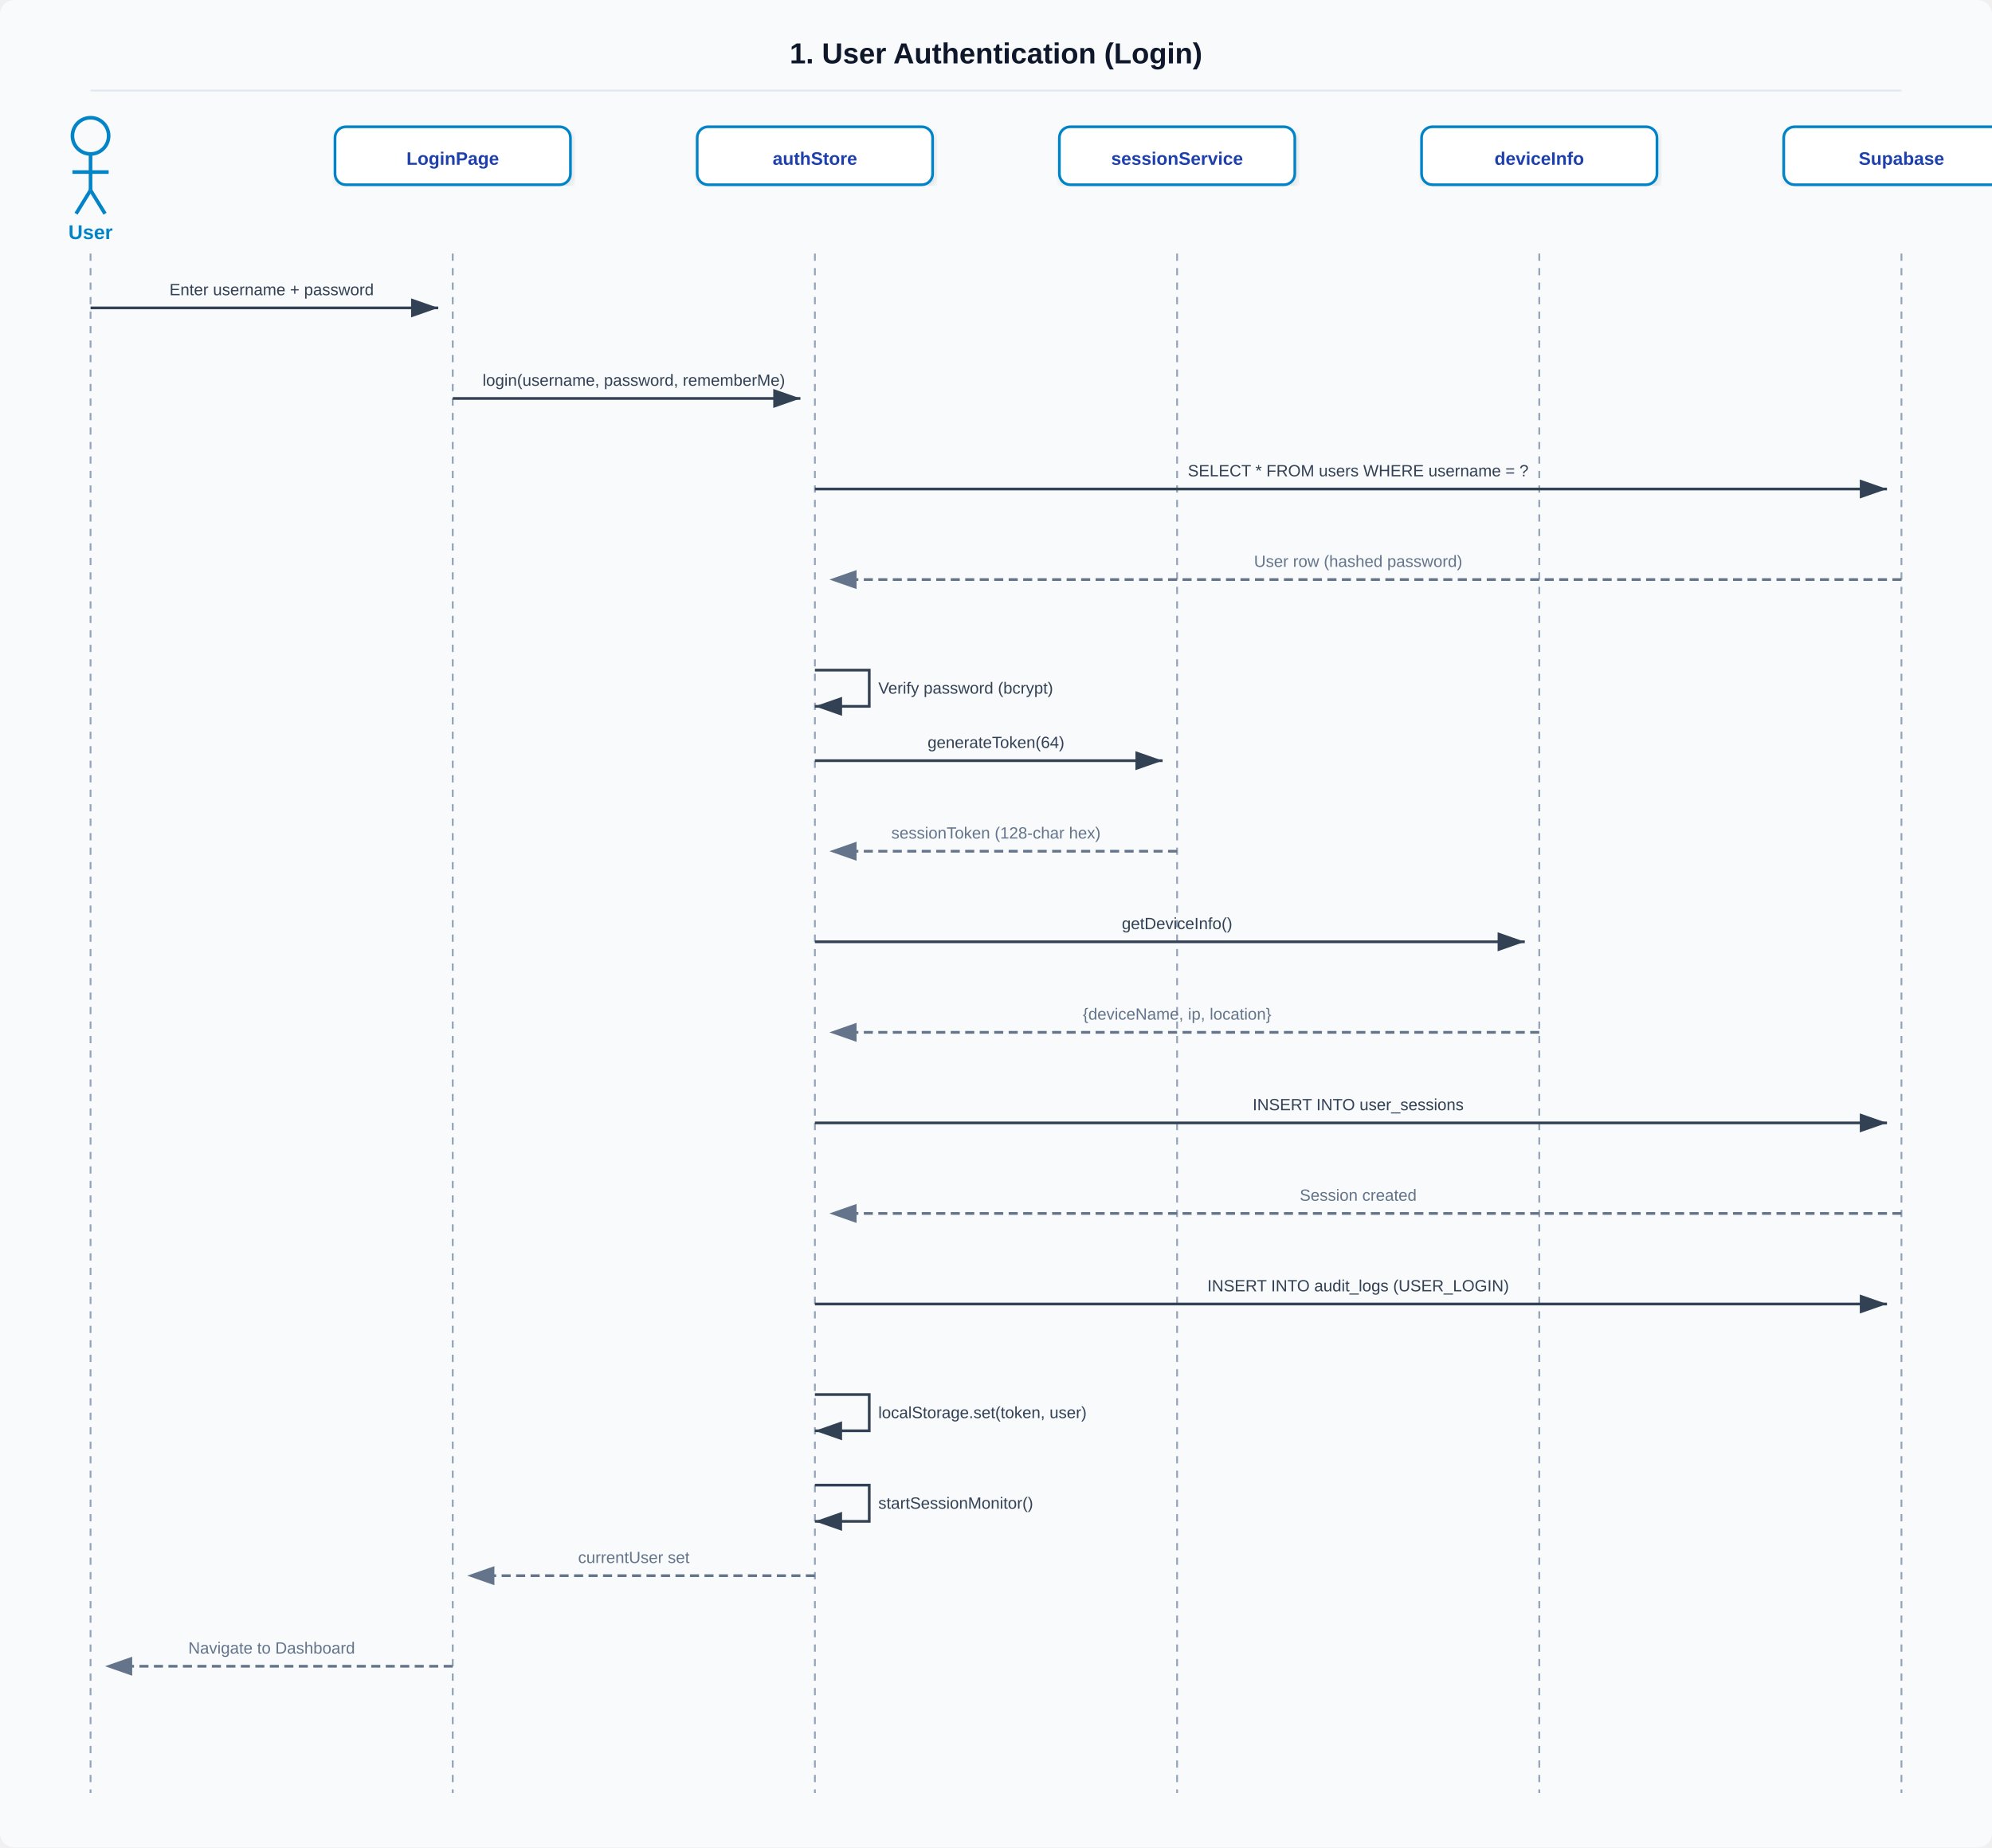
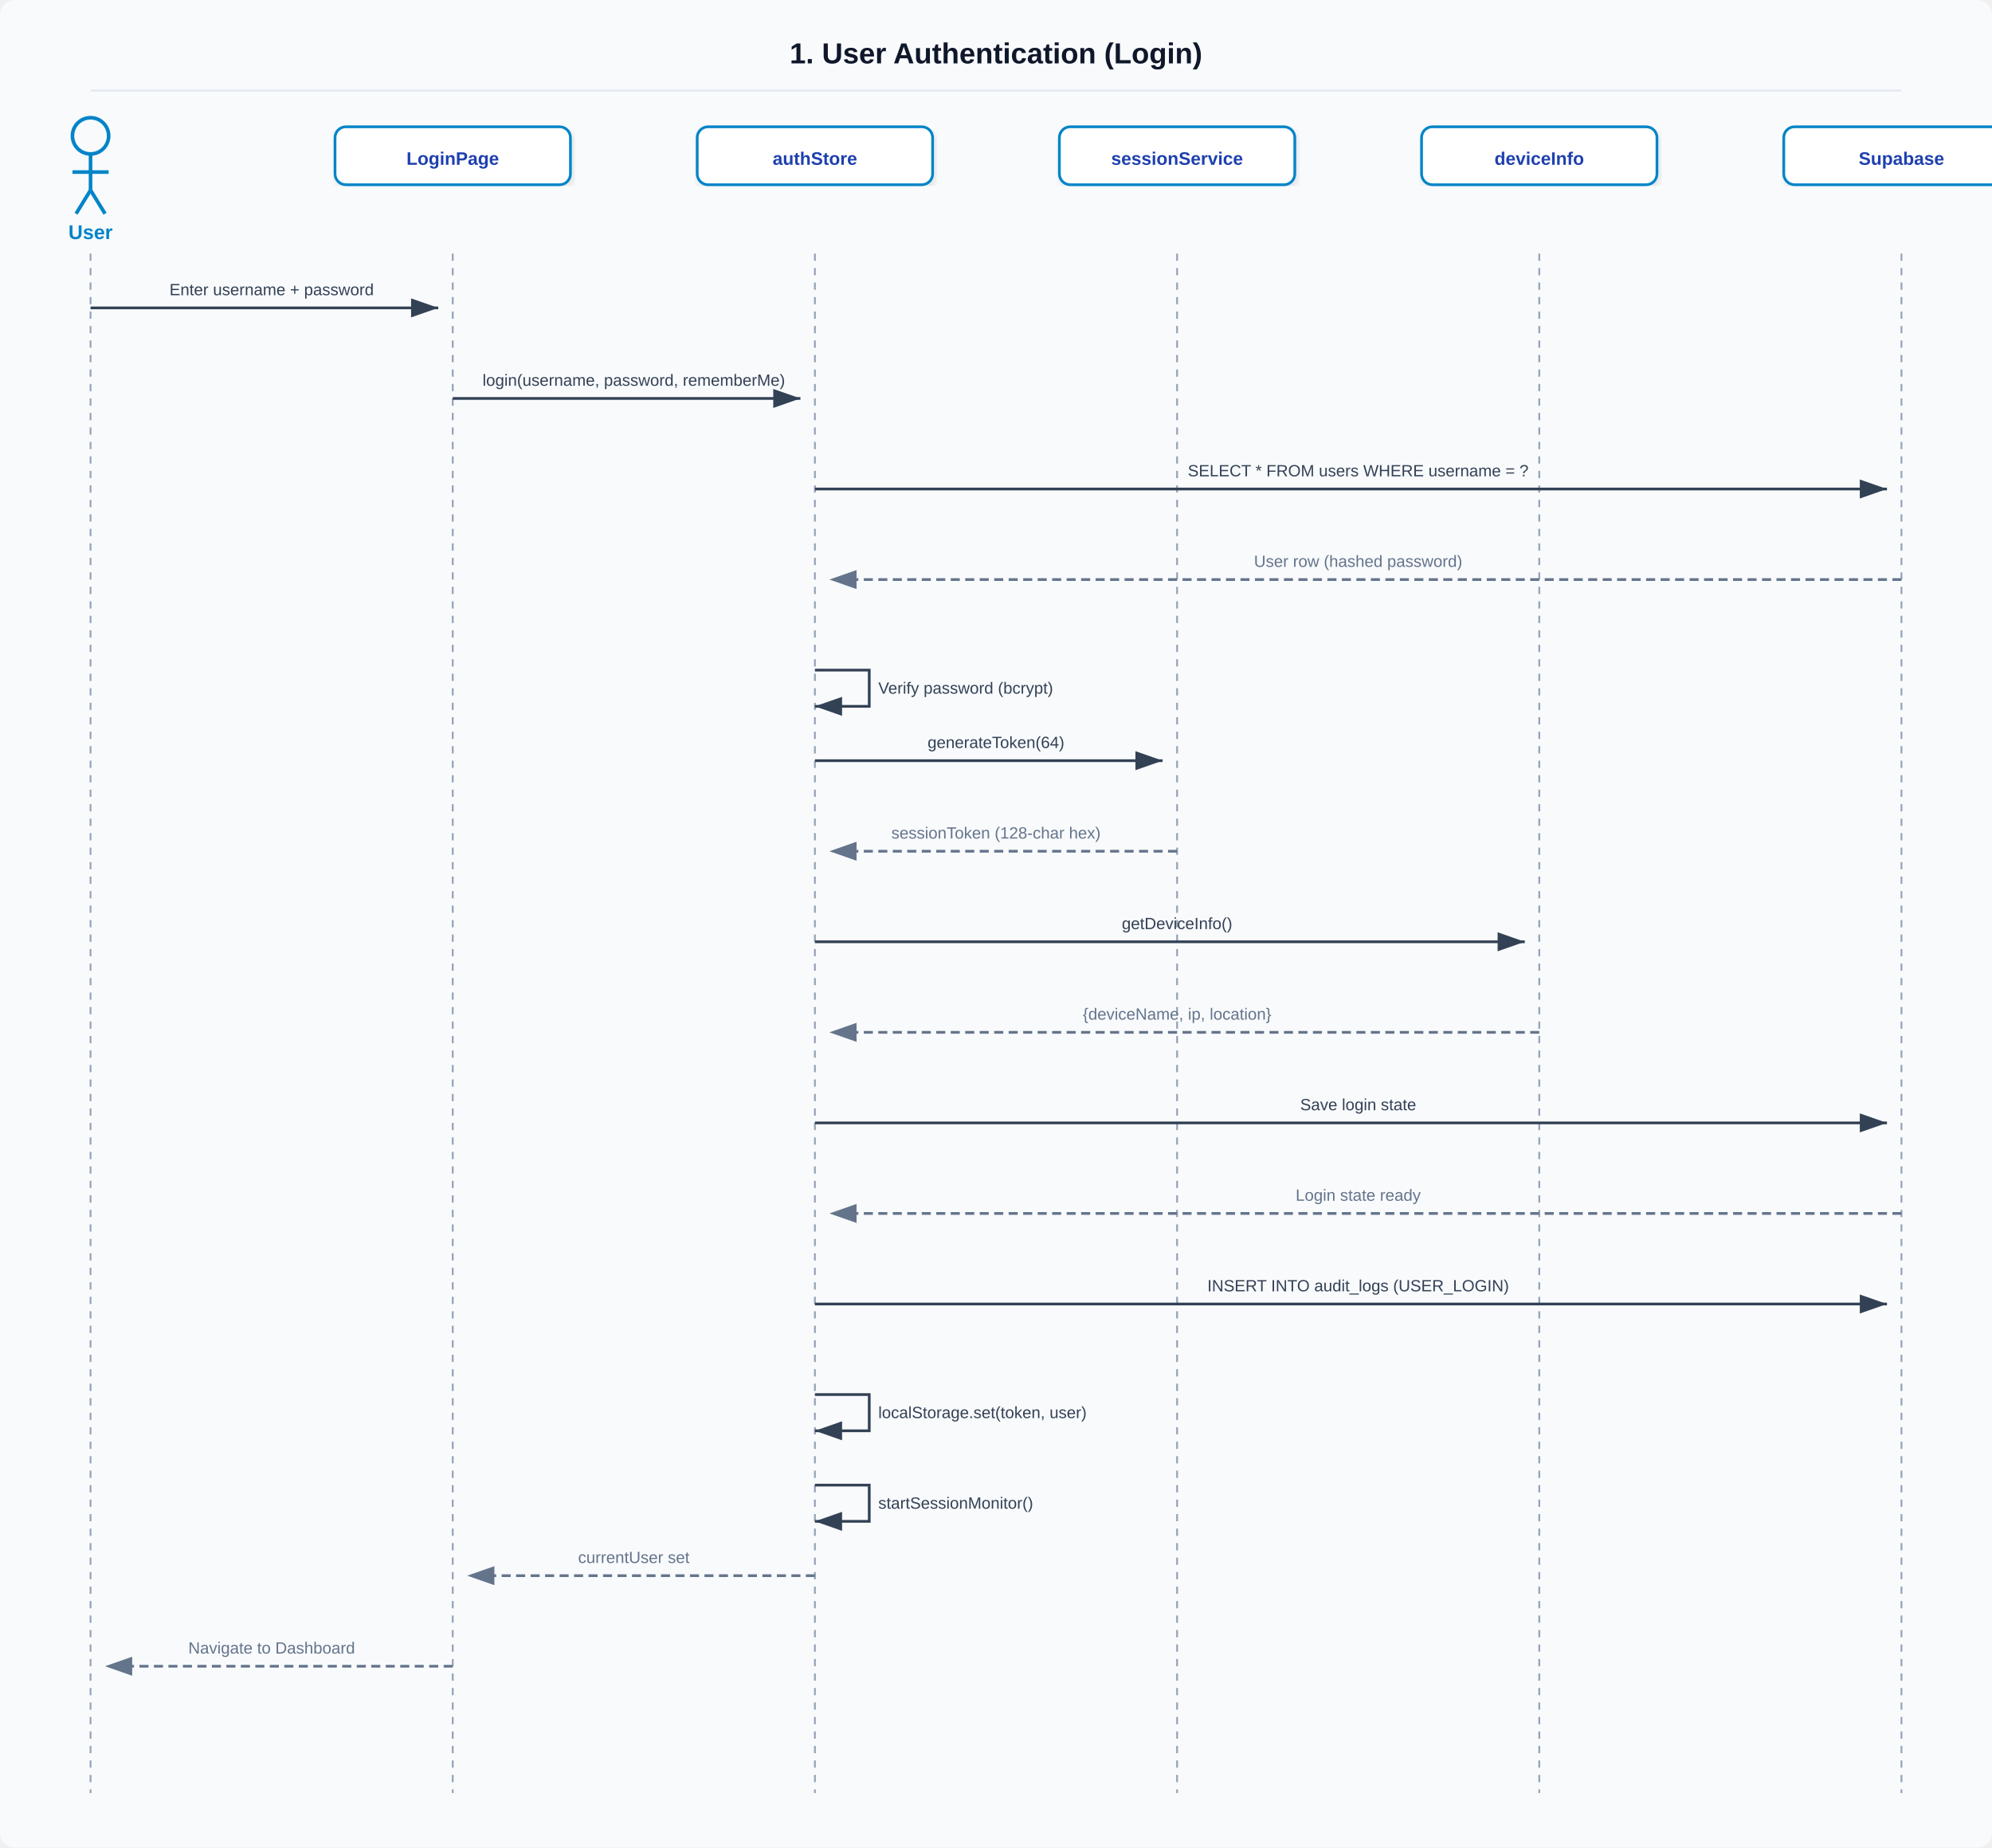
<svg xmlns="http://www.w3.org/2000/svg" viewBox="0 0 1100 1020" font-family="Segoe UI, Arial, sans-serif">
  <defs>
    <marker id="arrowhead-01_authentication" markerWidth="10" markerHeight="7" refX="10" refY="3.5" orient="auto">
      <polygon points="0 0, 10 3.5, 0 7" fill="#334155" />
    </marker>
    <marker id="arrowhead-dashed-01_authentication" markerWidth="10" markerHeight="7" refX="10" refY="3.5" orient="auto">
      <polygon points="0 0, 10 3.5, 0 7" fill="#64748b" />
    </marker>
    <filter id="shadow-01_authentication" x="-2%" y="-2%" width="104%" height="104%">
      <feDropShadow dx="1" dy="2" stdDeviation="2" flood-opacity="0.1" />
    </filter>
  </defs>
  <rect width="1100" height="1020" fill="#f8fafc" rx="8" />
  <text x="550.0" y="35" text-anchor="middle" font-size="16" font-weight="bold" fill="#0f172a">1. User Authentication (Login)</text>
  <line x1="50" y1="50" x2="1050" y2="50" stroke="#e2e8f0" stroke-width="1" />
  <circle cx="50.0" cy="75" r="10" fill="none" stroke="#0284c7" stroke-width="2" />
  <line x1="50.0" y1="85" x2="50.0" y2="105" stroke="#0284c7" stroke-width="2" />
  <line x1="40.0" y1="95" x2="60.0" y2="95" stroke="#0284c7" stroke-width="2" />
  <line x1="50.0" y1="105" x2="42.0" y2="118" stroke="#0284c7" stroke-width="2" />
  <line x1="50.0" y1="105" x2="58.0" y2="118" stroke="#0284c7" stroke-width="2" />
  <text x="50.0" y="132" text-anchor="middle" font-size="11" font-weight="600" fill="#0284c7">User</text>
  <line x1="50.0" y1="140" x2="50.0" y2="990" stroke="#94a3b8" stroke-width="1" stroke-dasharray="4,4" />
  <rect x="185.0" y="70" width="130" height="32" rx="6" fill="#ffffff" stroke="#0284c7" stroke-width="1.5" filter="url(#shadow-01_authentication)" />
  <text x="250.0" y="91" text-anchor="middle" font-size="10" font-weight="600" fill="#1e40af">LoginPage</text>
  <line x1="250.0" y1="140" x2="250.0" y2="990" stroke="#94a3b8" stroke-width="1" stroke-dasharray="4,4" />
  <rect x="385.0" y="70" width="130" height="32" rx="6" fill="#ffffff" stroke="#0284c7" stroke-width="1.5" filter="url(#shadow-01_authentication)" />
  <text x="450.0" y="91" text-anchor="middle" font-size="10" font-weight="600" fill="#1e40af">authStore</text>
  <line x1="450.0" y1="140" x2="450.0" y2="990" stroke="#94a3b8" stroke-width="1" stroke-dasharray="4,4" />
  <rect x="585.0" y="70" width="130" height="32" rx="6" fill="#ffffff" stroke="#0284c7" stroke-width="1.5" filter="url(#shadow-01_authentication)" />
  <text x="650.0" y="91" text-anchor="middle" font-size="10" font-weight="600" fill="#1e40af">sessionService</text>
  <line x1="650.0" y1="140" x2="650.0" y2="990" stroke="#94a3b8" stroke-width="1" stroke-dasharray="4,4" />
  <rect x="785.0" y="70" width="130" height="32" rx="6" fill="#ffffff" stroke="#0284c7" stroke-width="1.5" filter="url(#shadow-01_authentication)" />
  <text x="850.0" y="91" text-anchor="middle" font-size="10" font-weight="600" fill="#1e40af">deviceInfo</text>
  <line x1="850.0" y1="140" x2="850.0" y2="990" stroke="#94a3b8" stroke-width="1" stroke-dasharray="4,4" />
  <rect x="985.0" y="70" width="130" height="32" rx="6" fill="#ffffff" stroke="#0284c7" stroke-width="1.5" filter="url(#shadow-01_authentication)" />
  <text x="1050.0" y="91" text-anchor="middle" font-size="10" font-weight="600" fill="#1e40af">Supabase</text>
  <line x1="1050.0" y1="140" x2="1050.0" y2="990" stroke="#94a3b8" stroke-width="1" stroke-dasharray="4,4" />
  <line x1="50.0" y1="170" x2="242.0" y2="170" stroke="#334155" stroke-width="1.5" marker-end="url(#arrowhead-01_authentication)" />
  <text x="150.0" y="163" text-anchor="middle" font-size="9" fill="#334155">Enter username + password</text>
  <line x1="250.0" y1="220" x2="442.0" y2="220" stroke="#334155" stroke-width="1.5" marker-end="url(#arrowhead-01_authentication)" />
  <text x="350.0" y="213" text-anchor="middle" font-size="9" fill="#334155">login(username, password, rememberMe)</text>
  <line x1="450.0" y1="270" x2="1042.0" y2="270" stroke="#334155" stroke-width="1.5" marker-end="url(#arrowhead-01_authentication)" />
  <text x="750.0" y="263" text-anchor="middle" font-size="9" fill="#334155">SELECT * FROM users WHERE username = ?</text>
  <line x1="1050.0" y1="320" x2="458.0" y2="320" stroke="#64748b" stroke-width="1.5" stroke-dasharray="5,3" marker-end="url(#arrowhead-dashed-01_authentication)" />
  <text x="750.0" y="313" text-anchor="middle" font-size="9" fill="#64748b">User row (hashed password)</text>
  <path d="M 450.0 370 L 480.0 370 L 480.0 390 L 450.0 390" fill="none" stroke="#334155" stroke-width="1.5" marker-end="url(#arrowhead-01_authentication)" />
  <text x="485.0" y="383" font-size="9" fill="#334155">Verify password (bcrypt)</text>
  <line x1="450.0" y1="420" x2="642.0" y2="420" stroke="#334155" stroke-width="1.5" marker-end="url(#arrowhead-01_authentication)" />
  <text x="550.0" y="413" text-anchor="middle" font-size="9" fill="#334155">generateToken(64)</text>
  <line x1="650.0" y1="470" x2="458.0" y2="470" stroke="#64748b" stroke-width="1.5" stroke-dasharray="5,3" marker-end="url(#arrowhead-dashed-01_authentication)" />
  <text x="550.0" y="463" text-anchor="middle" font-size="9" fill="#64748b">sessionToken (128-char hex)</text>
  <line x1="450.0" y1="520" x2="842.0" y2="520" stroke="#334155" stroke-width="1.5" marker-end="url(#arrowhead-01_authentication)" />
  <text x="650.0" y="513" text-anchor="middle" font-size="9" fill="#334155">getDeviceInfo()</text>
  <line x1="850.0" y1="570" x2="458.0" y2="570" stroke="#64748b" stroke-width="1.5" stroke-dasharray="5,3" marker-end="url(#arrowhead-dashed-01_authentication)" />
  <text x="650.0" y="563" text-anchor="middle" font-size="9" fill="#64748b">{deviceName, ip, location}</text>
  <line x1="450.0" y1="620" x2="1042.0" y2="620" stroke="#334155" stroke-width="1.5" marker-end="url(#arrowhead-01_authentication)" />
-   <text x="750.0" y="613" text-anchor="middle" font-size="9" fill="#334155">INSERT INTO user_sessions</text>
+   <text x="750.0" y="613" text-anchor="middle" font-size="9" fill="#334155">Save login state</text>
  <line x1="1050.0" y1="670" x2="458.0" y2="670" stroke="#64748b" stroke-width="1.5" stroke-dasharray="5,3" marker-end="url(#arrowhead-dashed-01_authentication)" />
-   <text x="750.0" y="663" text-anchor="middle" font-size="9" fill="#64748b">Session created</text>
+   <text x="750.0" y="663" text-anchor="middle" font-size="9" fill="#64748b">Login state ready</text>
  <line x1="450.0" y1="720" x2="1042.0" y2="720" stroke="#334155" stroke-width="1.5" marker-end="url(#arrowhead-01_authentication)" />
  <text x="750.0" y="713" text-anchor="middle" font-size="9" fill="#334155">INSERT INTO audit_logs (USER_LOGIN)</text>
  <path d="M 450.0 770 L 480.0 770 L 480.0 790 L 450.0 790" fill="none" stroke="#334155" stroke-width="1.5" marker-end="url(#arrowhead-01_authentication)" />
  <text x="485.0" y="783" font-size="9" fill="#334155">localStorage.set(token, user)</text>
  <path d="M 450.0 820 L 480.0 820 L 480.0 840 L 450.0 840" fill="none" stroke="#334155" stroke-width="1.5" marker-end="url(#arrowhead-01_authentication)" />
  <text x="485.0" y="833" font-size="9" fill="#334155">startSessionMonitor()</text>
  <line x1="450.0" y1="870" x2="258.0" y2="870" stroke="#64748b" stroke-width="1.5" stroke-dasharray="5,3" marker-end="url(#arrowhead-dashed-01_authentication)" />
  <text x="350.0" y="863" text-anchor="middle" font-size="9" fill="#64748b">currentUser set</text>
  <line x1="250.0" y1="920" x2="58.0" y2="920" stroke="#64748b" stroke-width="1.5" stroke-dasharray="5,3" marker-end="url(#arrowhead-dashed-01_authentication)" />
  <text x="150.0" y="913" text-anchor="middle" font-size="9" fill="#64748b">Navigate to Dashboard</text>
</svg>
